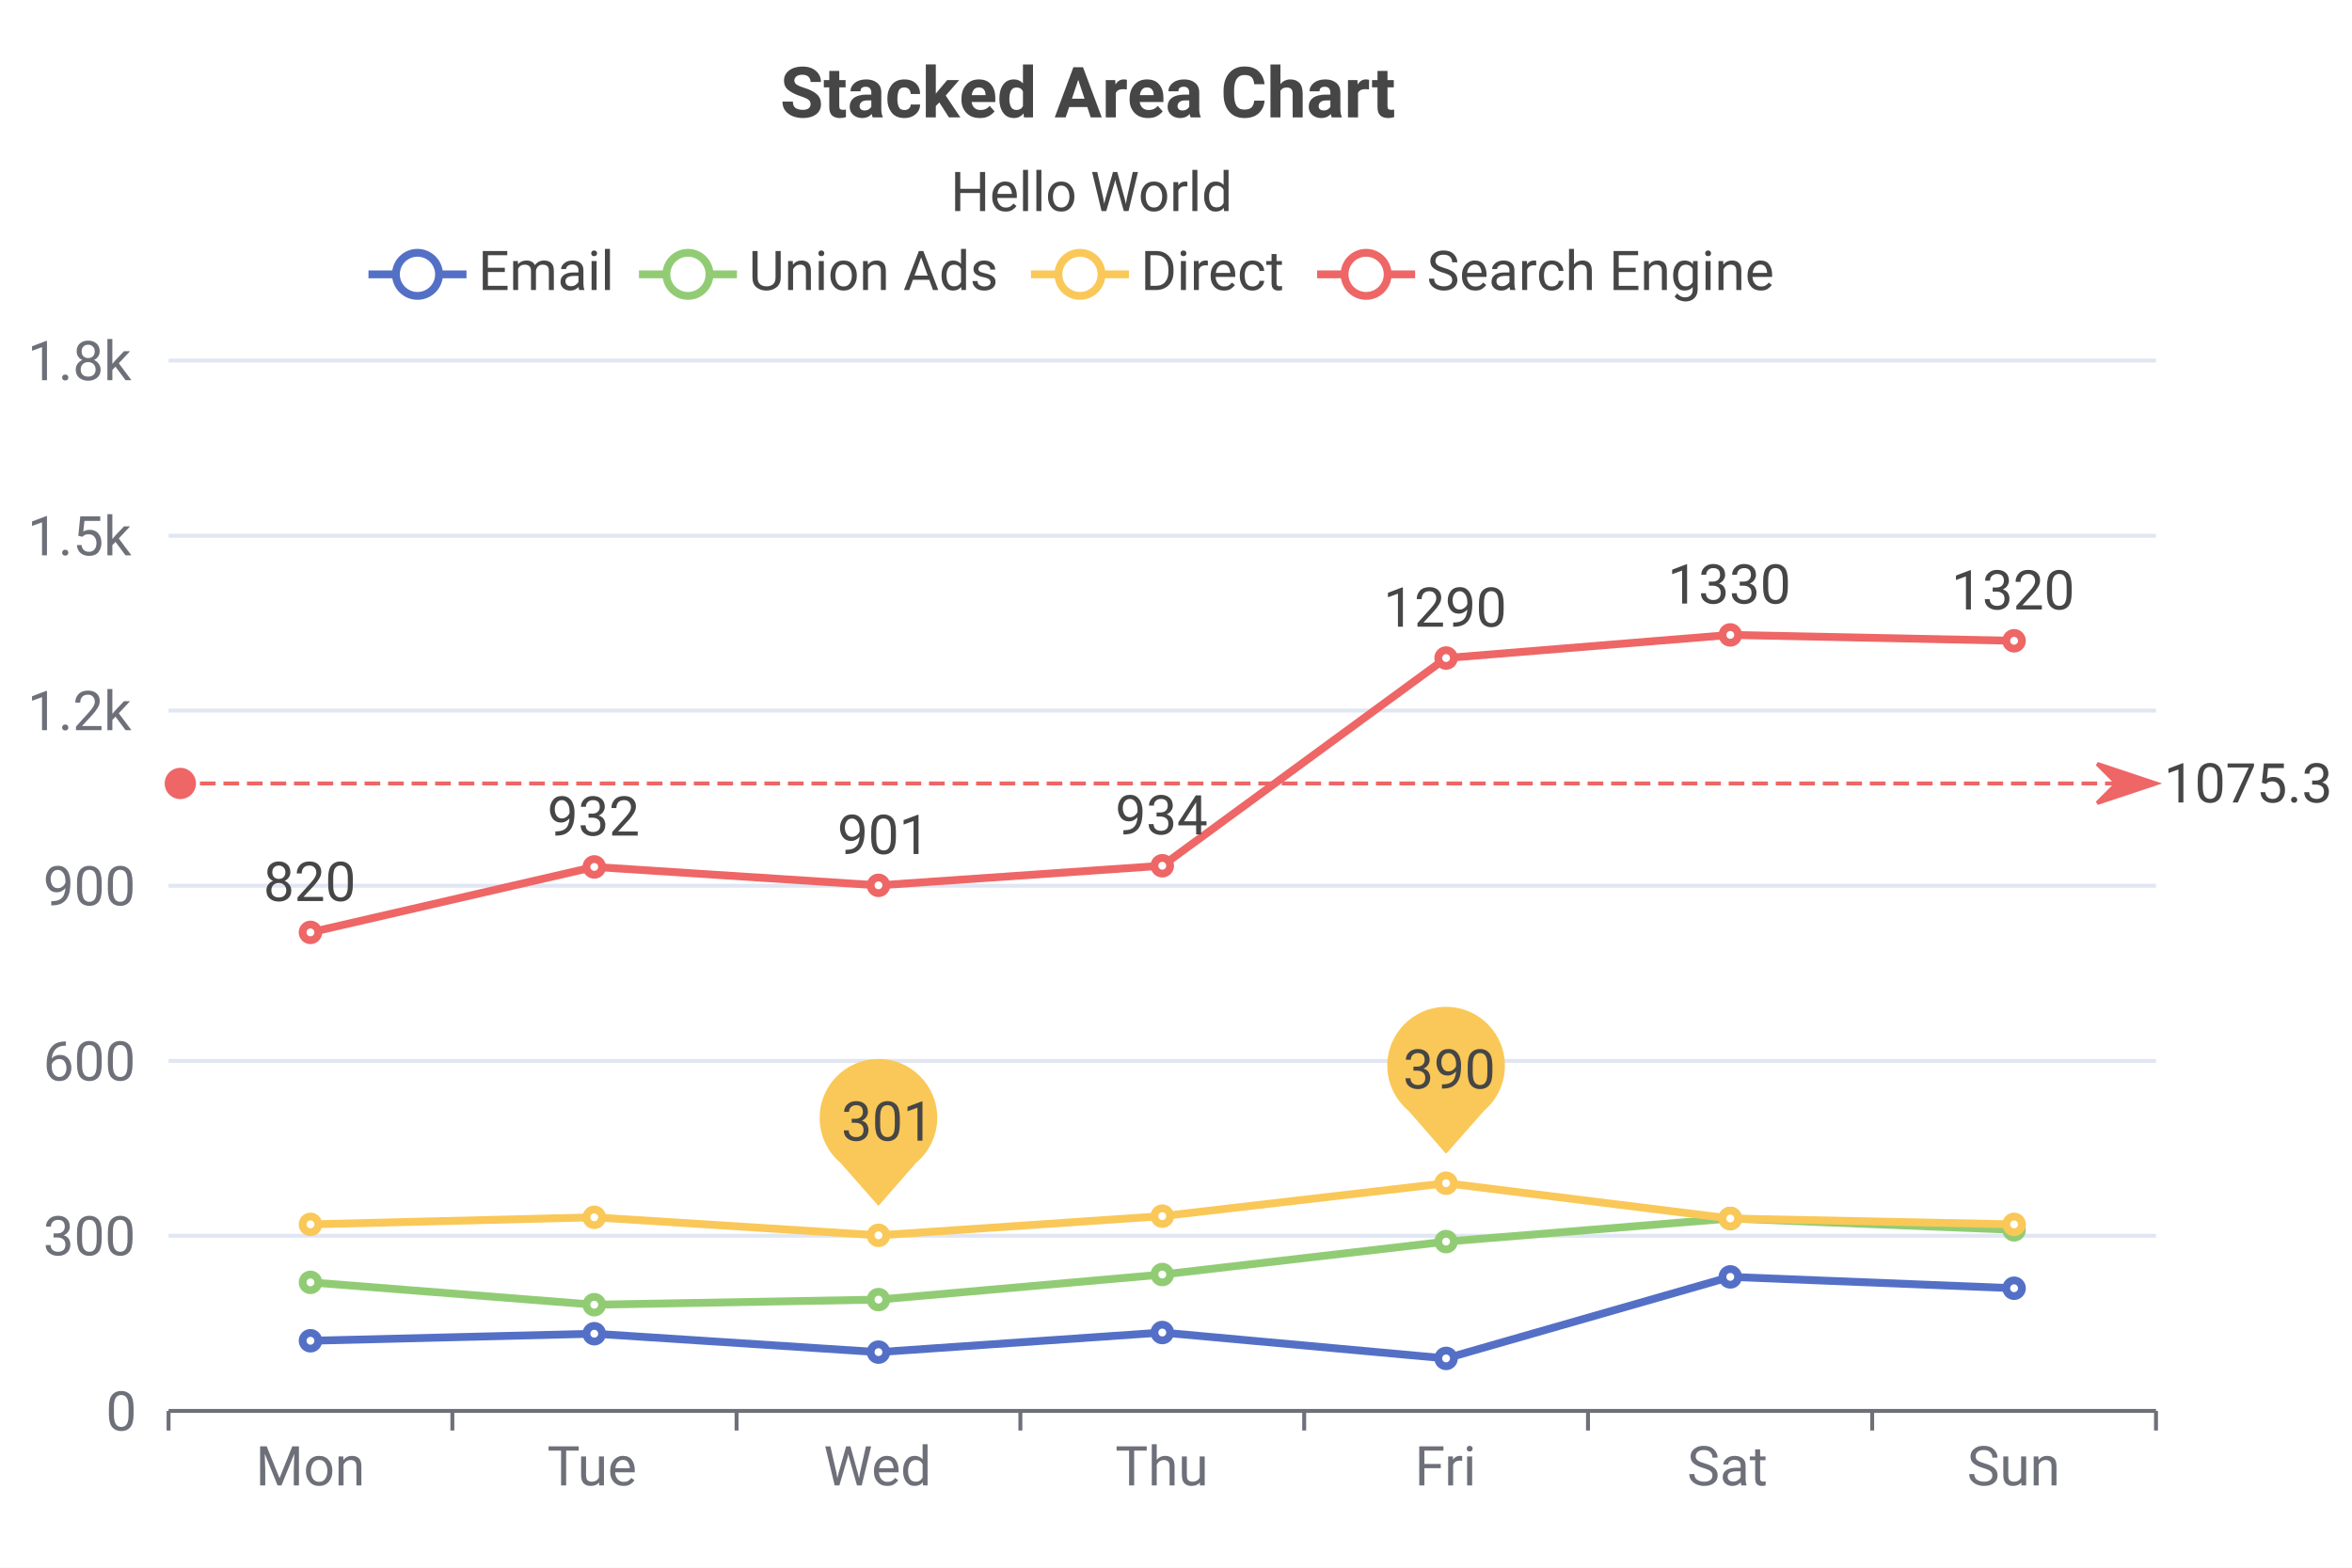
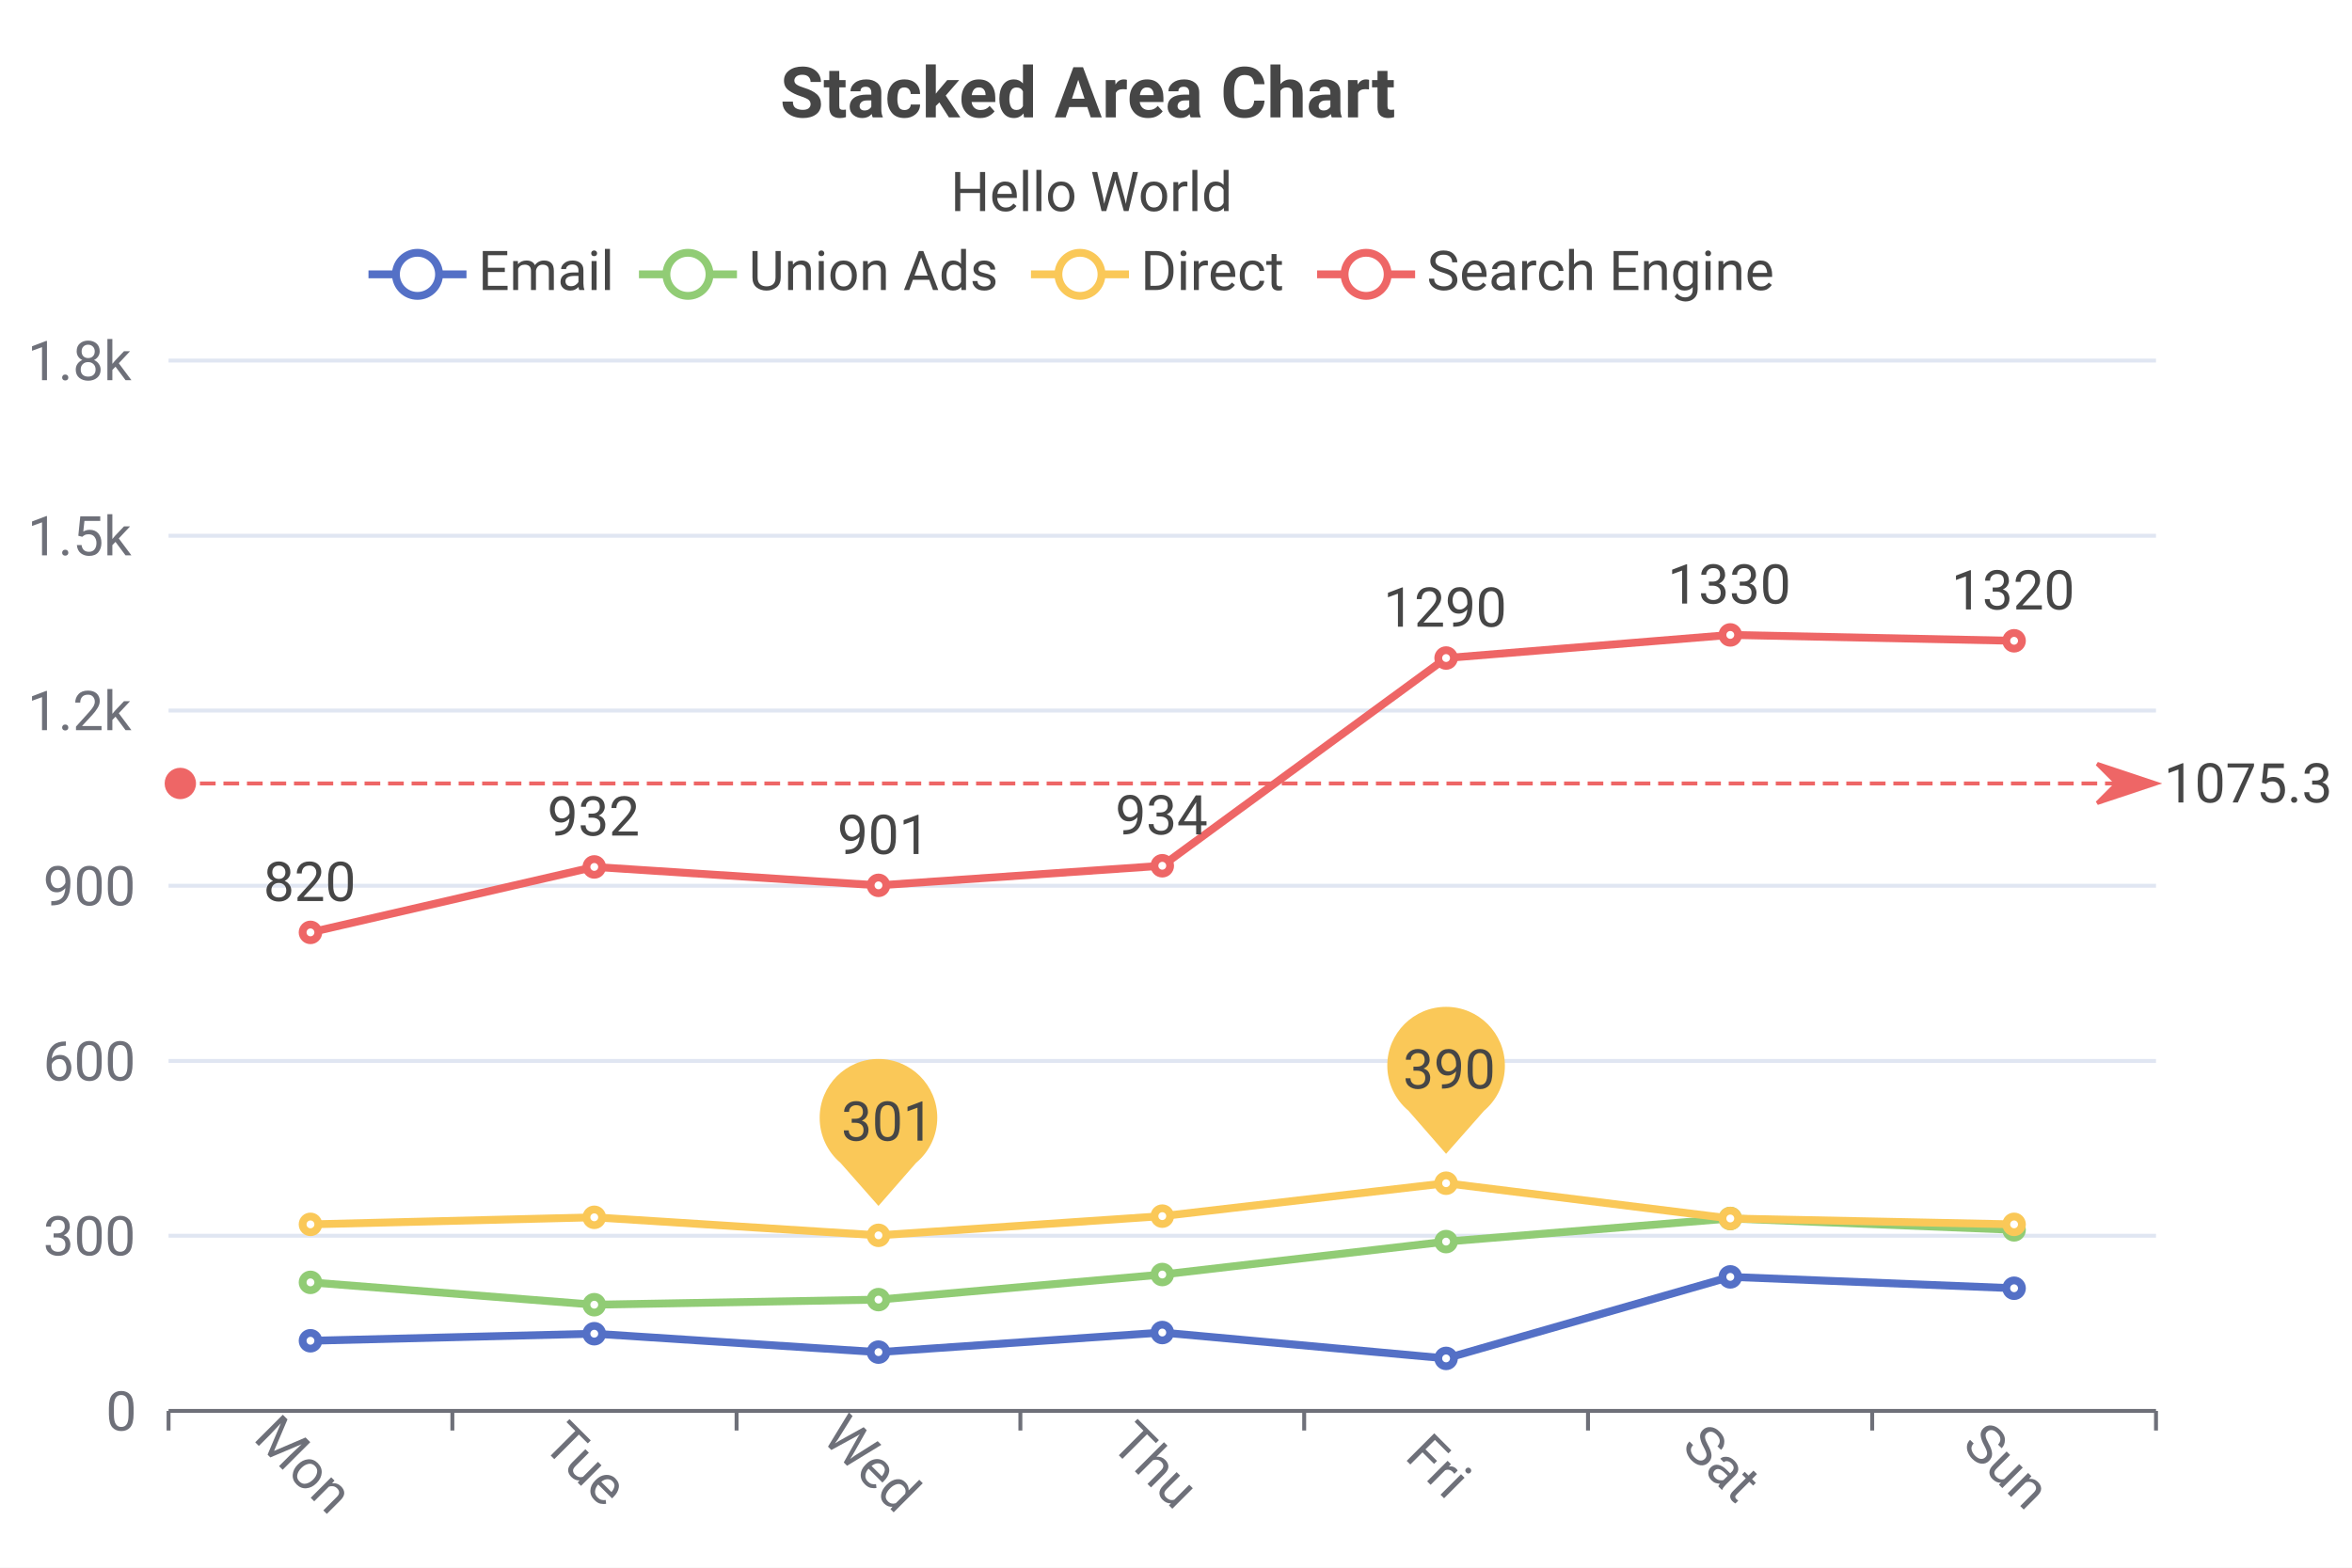
<svg xmlns="http://www.w3.org/2000/svg" width="600" height="400" viewBox="0 0 600 400">
  <rect x="0" y="0" width="600" height="400" fill="#FFFFFF" />
  <text font-size="18" x="199" y="10" dy="15" font-weight="bold" dominant-baseline="middle" font-family="Roboto" fill="#464646">
Stacked Area Chart
</text>
  <text font-size="14" x="242.5" y="40" dy="10" dominant-baseline="middle" font-family="Roboto" fill="#464646">
Hello World
</text>
  <g>
    <line stroke-width="2" x1="94" y1="70" x2="119" y2="70" stroke="#5470C6" />
    <circle cx="106.5" cy="70" r="5.5" stroke-width="2" stroke="#5470C6" fill="#FFFFFF" />
    <text font-size="14" x="122" y="74" font-family="Roboto" fill="#464646">
Email
</text>
  </g>
  <g>
    <line stroke-width="2" x1="163" y1="70" x2="188" y2="70" stroke="#91CC75" />
    <circle cx="175.5" cy="70" r="5.5" stroke-width="2" stroke="#91CC75" fill="#FFFFFF" />
    <text font-size="14" x="191" y="74" font-family="Roboto" fill="#464646">
Union Ads
</text>
  </g>
  <g>
    <line stroke-width="2" x1="263" y1="70" x2="288" y2="70" stroke="#FAC858" />
    <circle cx="275.5" cy="70" r="5.5" stroke-width="2" stroke="#FAC858" fill="#FFFFFF" />
    <text font-size="14" x="291" y="74" font-family="Roboto" fill="#464646">
Direct
</text>
  </g>
  <g>
    <line stroke-width="2" x1="336" y1="70" x2="361" y2="70" stroke="#EE6666" />
    <circle cx="348.5" cy="70" r="5.5" stroke-width="2" stroke="#EE6666" fill="#FFFFFF" />
    <text font-size="14" x="364" y="74" font-family="Roboto" fill="#464646">
Search Engine
</text>
  </g>
  <g stroke="#E0E6F2">
    <line stroke-width="1" x1="43" y1="92" x2="550" y2="92" />
    <line stroke-width="1" x1="43" y1="136.7" x2="550" y2="136.7" />
    <line stroke-width="1" x1="43" y1="181.3" x2="550" y2="181.3" />
    <line stroke-width="1" x1="43" y1="226" x2="550" y2="226" />
    <line stroke-width="1" x1="43" y1="270.7" x2="550" y2="270.7" />
    <line stroke-width="1" x1="43" y1="315.3" x2="550" y2="315.3" />
  </g>
  <g>
    <text font-size="14" x="7" y="97" font-family="Roboto" fill="#6E7079">
1.8k
</text>
    <text font-size="14" x="7" y="141.7" font-family="Roboto" fill="#6E7079">
1.5k
</text>
    <text font-size="14" x="7" y="186.3" font-family="Roboto" fill="#6E7079">
1.2k
</text>
    <text font-size="14" x="11" y="231" font-family="Roboto" fill="#6E7079">
900
</text>
    <text font-size="14" x="11" y="275.7" font-family="Roboto" fill="#6E7079">
600
</text>
    <text font-size="14" x="11" y="320.3" font-family="Roboto" fill="#6E7079">
300
</text>
    <text font-size="14" x="27" y="365" font-family="Roboto" fill="#6E7079">
0
</text>
  </g>
  <g>
    <g stroke="#6E7079">
      <line stroke-width="1" x1="43" y1="360" x2="550" y2="360" />
      <line stroke-width="1" x1="43" y1="360" x2="43" y2="365" />
      <line stroke-width="1" x1="115.4" y1="360" x2="115.4" y2="365" />
      <line stroke-width="1" x1="187.9" y1="360" x2="187.9" y2="365" />
      <line stroke-width="1" x1="260.3" y1="360" x2="260.3" y2="365" />
      <line stroke-width="1" x1="332.7" y1="360" x2="332.7" y2="365" />
      <line stroke-width="1" x1="405.1" y1="360" x2="405.1" y2="365" />
      <line stroke-width="1" x1="477.6" y1="360" x2="477.6" y2="365" />
      <line stroke-width="1" x1="550" y1="360" x2="550" y2="365" />
    </g>
-     <text font-size="14" x="65.2" y="379" font-family="Roboto" fill="#6E7079">
+     <text font-size="14" x="65.2" y="379" transform="rotate(45,79,372)" font-family="Roboto" fill="#6E7079">
Mon
</text>
-     <text font-size="14" x="139.6" y="379" font-family="Roboto" fill="#6E7079">
+     <text font-size="14" x="139.6" y="379" transform="rotate(45,151,372)" font-family="Roboto" fill="#6E7079">
Tue
</text>
-     <text font-size="14" x="210.1" y="379" font-family="Roboto" fill="#6E7079">
+     <text font-size="14" x="210.1" y="379" transform="rotate(45,224,372)" font-family="Roboto" fill="#6E7079">
Wed
</text>
-     <text font-size="14" x="284.5" y="379" font-family="Roboto" fill="#6E7079">
+     <text font-size="14" x="284.5" y="379" transform="rotate(45,296,372)" font-family="Roboto" fill="#6E7079">
Thu
</text>
-     <text font-size="14" x="360.9" y="379" font-family="Roboto" fill="#6E7079">
+     <text font-size="14" x="360.9" y="379" transform="rotate(45,368,372)" font-family="Roboto" fill="#6E7079">
Fri
</text>
-     <text font-size="14" x="430.4" y="379" font-family="Roboto" fill="#6E7079">
+     <text font-size="14" x="430.4" y="379" transform="rotate(45,441,372)" font-family="Roboto" fill="#6E7079">
Sat
</text>
-     <text font-size="14" x="501.8" y="379" font-family="Roboto" fill="#6E7079">
+     <text font-size="14" x="501.8" y="379" transform="rotate(45,513,372)" font-family="Roboto" fill="#6E7079">
Sun
</text>
  </g>
  <g>
    <path d="M 79.2 342.1 L 151.6 340.3 L 224.1 345 L 296.5 340 L 368.9 346.6 L 441.4 325.8 L 513.8 328.7" stroke-width="2" fill="none" stroke="#5470C6" />
    <circle cx="79.2" cy="342.1" r="2" stroke-width="2" stroke="#5470C6" fill="#FFFFFF" />
    <circle cx="151.6" cy="340.3" r="2" stroke-width="2" stroke="#5470C6" fill="#FFFFFF" />
    <circle cx="224.1" cy="345" r="2" stroke-width="2" stroke="#5470C6" fill="#FFFFFF" />
    <circle cx="296.5" cy="340" r="2" stroke-width="2" stroke="#5470C6" fill="#FFFFFF" />
    <circle cx="368.9" cy="346.6" r="2" stroke-width="2" stroke="#5470C6" fill="#FFFFFF" />
    <circle cx="441.4" cy="325.8" r="2" stroke-width="2" stroke="#5470C6" fill="#FFFFFF" />
    <circle cx="513.8" cy="328.7" r="2" stroke-width="2" stroke="#5470C6" fill="#FFFFFF" />
  </g>
  <g>
    <path d="M 79.2 327.2 L 151.6 332.9 L 224.1 331.6 L 296.5 325.2 L 368.9 316.8 L 441.4 310.9 L 513.8 313.8" stroke-width="2" fill="none" stroke="#91CC75" />
    <circle cx="79.2" cy="327.2" r="2" stroke-width="2" stroke="#91CC75" fill="#FFFFFF" />
    <circle cx="151.6" cy="332.9" r="2" stroke-width="2" stroke="#91CC75" fill="#FFFFFF" />
    <circle cx="224.1" cy="331.6" r="2" stroke-width="2" stroke="#91CC75" fill="#FFFFFF" />
    <circle cx="296.5" cy="325.2" r="2" stroke-width="2" stroke="#91CC75" fill="#FFFFFF" />
    <circle cx="368.9" cy="316.8" r="2" stroke-width="2" stroke="#91CC75" fill="#FFFFFF" />
    <circle cx="441.4" cy="310.9" r="2" stroke-width="2" stroke="#91CC75" fill="#FFFFFF" />
    <circle cx="513.8" cy="313.8" r="2" stroke-width="2" stroke="#91CC75" fill="#FFFFFF" />
  </g>
  <g>
    <path d="M 79.2 312.4 L 151.6 310.6 L 224.1 315.2 L 296.5 310.3 L 368.9 301.9 L 441.4 310.9 L 513.8 312.4" stroke-width="2" fill="none" stroke="#FAC858" />
    <circle cx="79.2" cy="312.4" r="2" stroke-width="2" stroke="#FAC858" fill="#FFFFFF" />
    <circle cx="151.6" cy="310.6" r="2" stroke-width="2" stroke="#FAC858" fill="#FFFFFF" />
    <circle cx="224.1" cy="315.2" r="2" stroke-width="2" stroke="#FAC858" fill="#FFFFFF" />
    <circle cx="296.5" cy="310.3" r="2" stroke-width="2" stroke="#FAC858" fill="#FFFFFF" />
    <circle cx="368.9" cy="301.9" r="2" stroke-width="2" stroke="#FAC858" fill="#FFFFFF" />
    <circle cx="441.4" cy="310.9" r="2" stroke-width="2" stroke="#FAC858" fill="#FFFFFF" />
    <circle cx="513.8" cy="312.4" r="2" stroke-width="2" stroke="#FAC858" fill="#FFFFFF" />
  </g>
  <path d="M 359.3,283.4 A 15,15 0,0,1 353.9,271.9 A 15,15 0,0,1 383.9,271.9 A 15,15 0,0,1 378.6,283.4 L 368.9,294.4 Z" fill="#FAC858" />
  <text font-size="14" x="368.9" y="266.4" dx="-11" dy="7.5" dominant-baseline="middle" font-family="Roboto" fill="#464646">
390
</text>
  <path d="M 214.4,296.7 A 15,15 0,0,1 209.1,285.2 A 15,15 0,0,1 239.1,285.2 A 15,15 0,0,1 233.7,296.7 L 224.1,307.7 Z" fill="#FAC858" />
  <text font-size="14" x="224.1" y="279.7" dx="-9.5" dy="7.5" dominant-baseline="middle" font-family="Roboto" fill="#464646">
301
</text>
  <g>
    <path d="M 79.2 237.9 L 151.6 221.2 L 224.1 225.9 L 296.5 220.9 L 368.9 167.9 L 441.4 162 L 513.8 163.5" stroke-width="2" fill="none" stroke="#EE6666" />
    <circle cx="79.2" cy="237.9" r="2" stroke-width="2" stroke="#EE6666" fill="#FFFFFF" />
    <circle cx="151.6" cy="221.2" r="2" stroke-width="2" stroke="#EE6666" fill="#FFFFFF" />
    <circle cx="224.1" cy="225.9" r="2" stroke-width="2" stroke="#EE6666" fill="#FFFFFF" />
    <circle cx="296.5" cy="220.9" r="2" stroke-width="2" stroke="#EE6666" fill="#FFFFFF" />
    <circle cx="368.9" cy="167.9" r="2" stroke-width="2" stroke="#EE6666" fill="#FFFFFF" />
    <circle cx="441.4" cy="162" r="2" stroke-width="2" stroke="#EE6666" fill="#FFFFFF" />
    <circle cx="513.8" cy="163.5" r="2" stroke-width="2" stroke="#EE6666" fill="#FFFFFF" />
  </g>
  <text font-size="14" x="79.2" y="237.9" dx="-12" dy="-8" font-family="Roboto" fill="#464646">
820
</text>
  <text font-size="14" x="151.6" y="221.2" dx="-12" dy="-8" font-family="Roboto" fill="#464646">
932
</text>
  <text font-size="14" x="224.1" y="225.9" dx="-10.5" dy="-8" font-family="Roboto" fill="#464646">
901
</text>
  <text font-size="14" x="296.5" y="220.9" dx="-12" dy="-8" font-family="Roboto" fill="#464646">
934
</text>
  <text font-size="14" x="368.9" y="167.9" dx="-16" dy="-8" font-family="Roboto" fill="#464646">
1290
</text>
  <text font-size="14" x="441.4" y="162" dx="-16" dy="-8" font-family="Roboto" fill="#464646">
1330
</text>
  <text font-size="14" x="513.8" y="163.5" dx="-16" dy="-8" font-family="Roboto" fill="#464646">
1320
</text>
  <circle cx="46" cy="199.9" r="3.5" stroke-width="1" stroke="#EE6666" fill="#EE6666" />
  <line stroke-width="1" x1="51" y1="199.9" x2="540" y2="199.9" stroke="#EE6666" stroke-dasharray="4,2" />
  <path d="M 540 199.9 L 535 194.9 L 550 199.9 L 535 204.9 Z" stroke-width="1" fill="#EE6666" stroke="#EE6666" />
  <text font-size="14" x="552" y="190.9" dy="10" dominant-baseline="middle" font-family="Roboto" fill="#464646">
1075.3
</text>
</svg>
